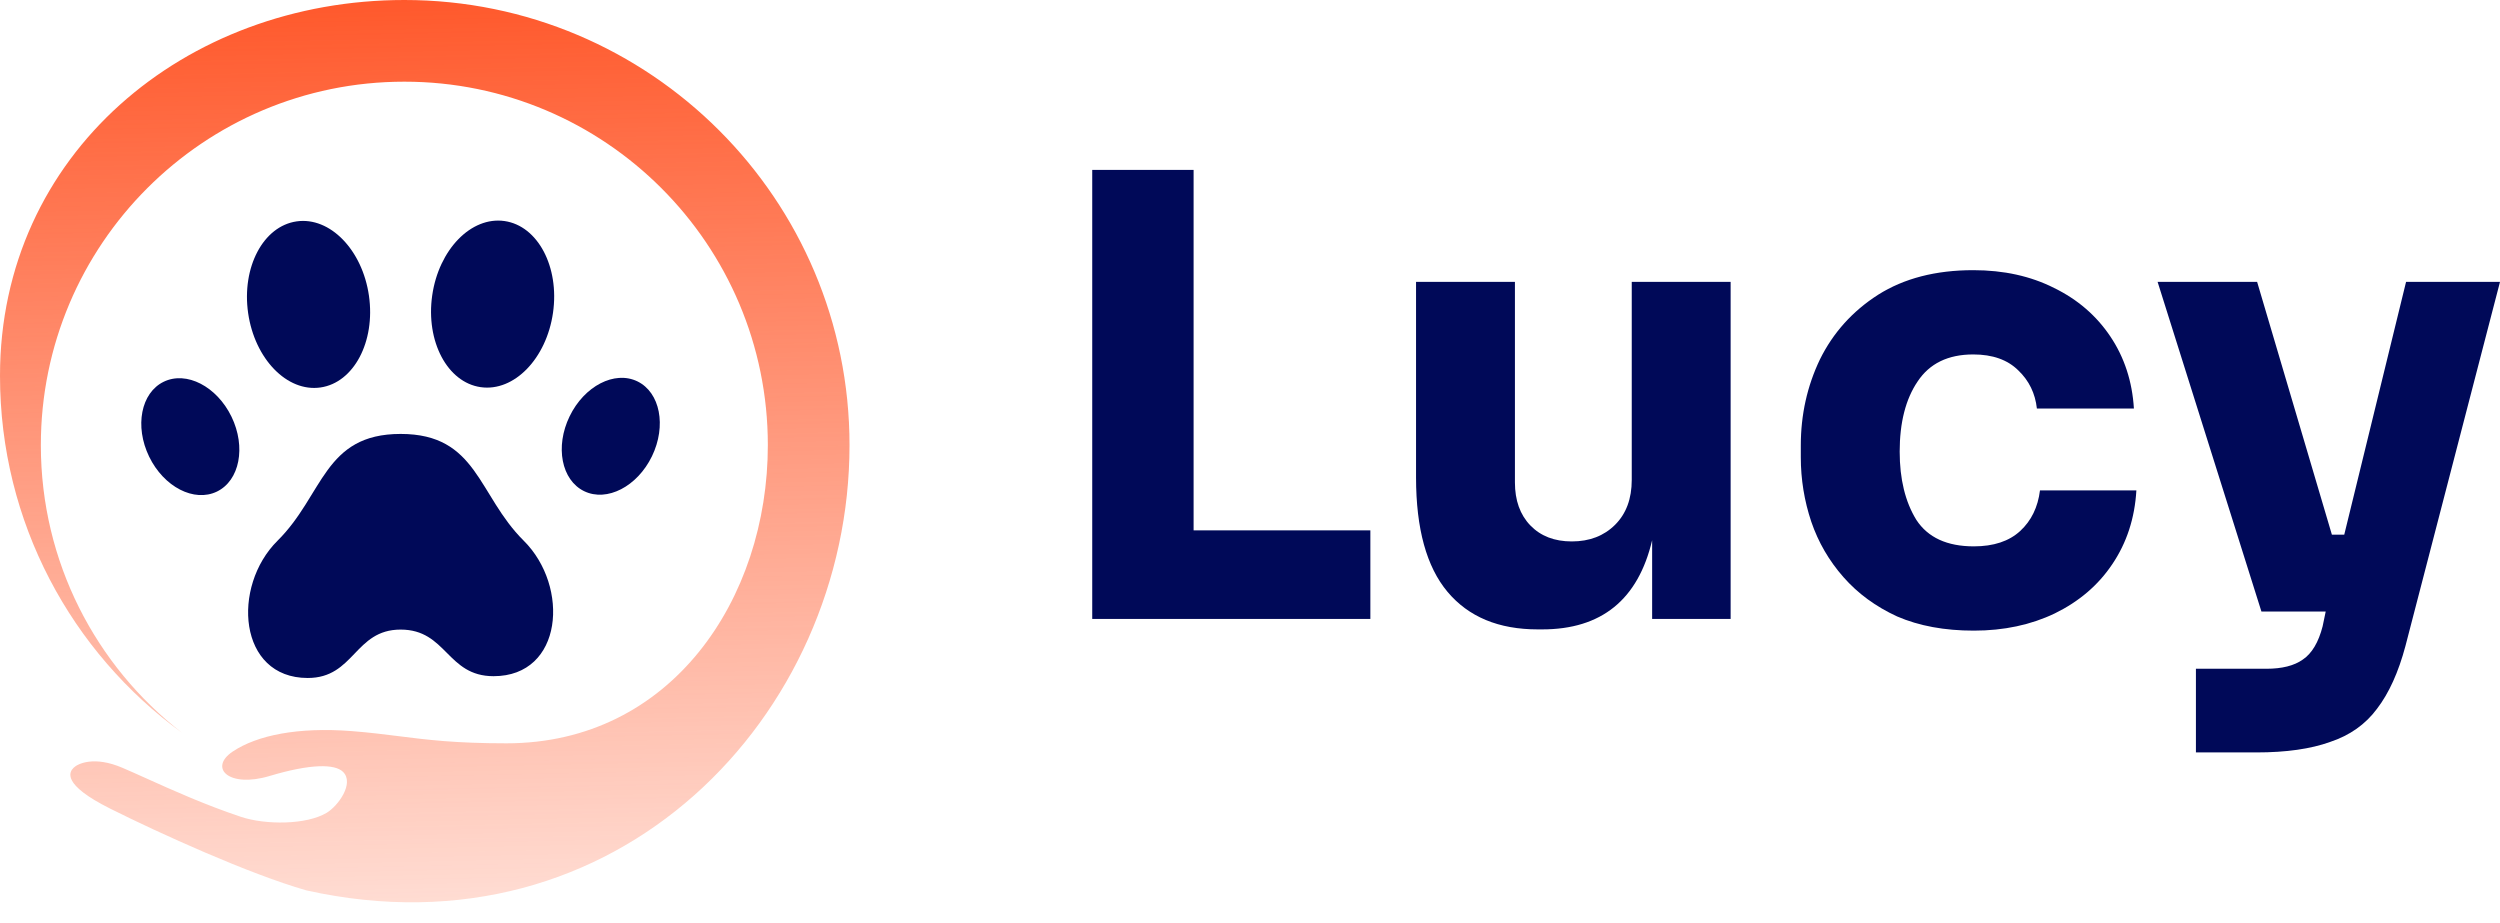
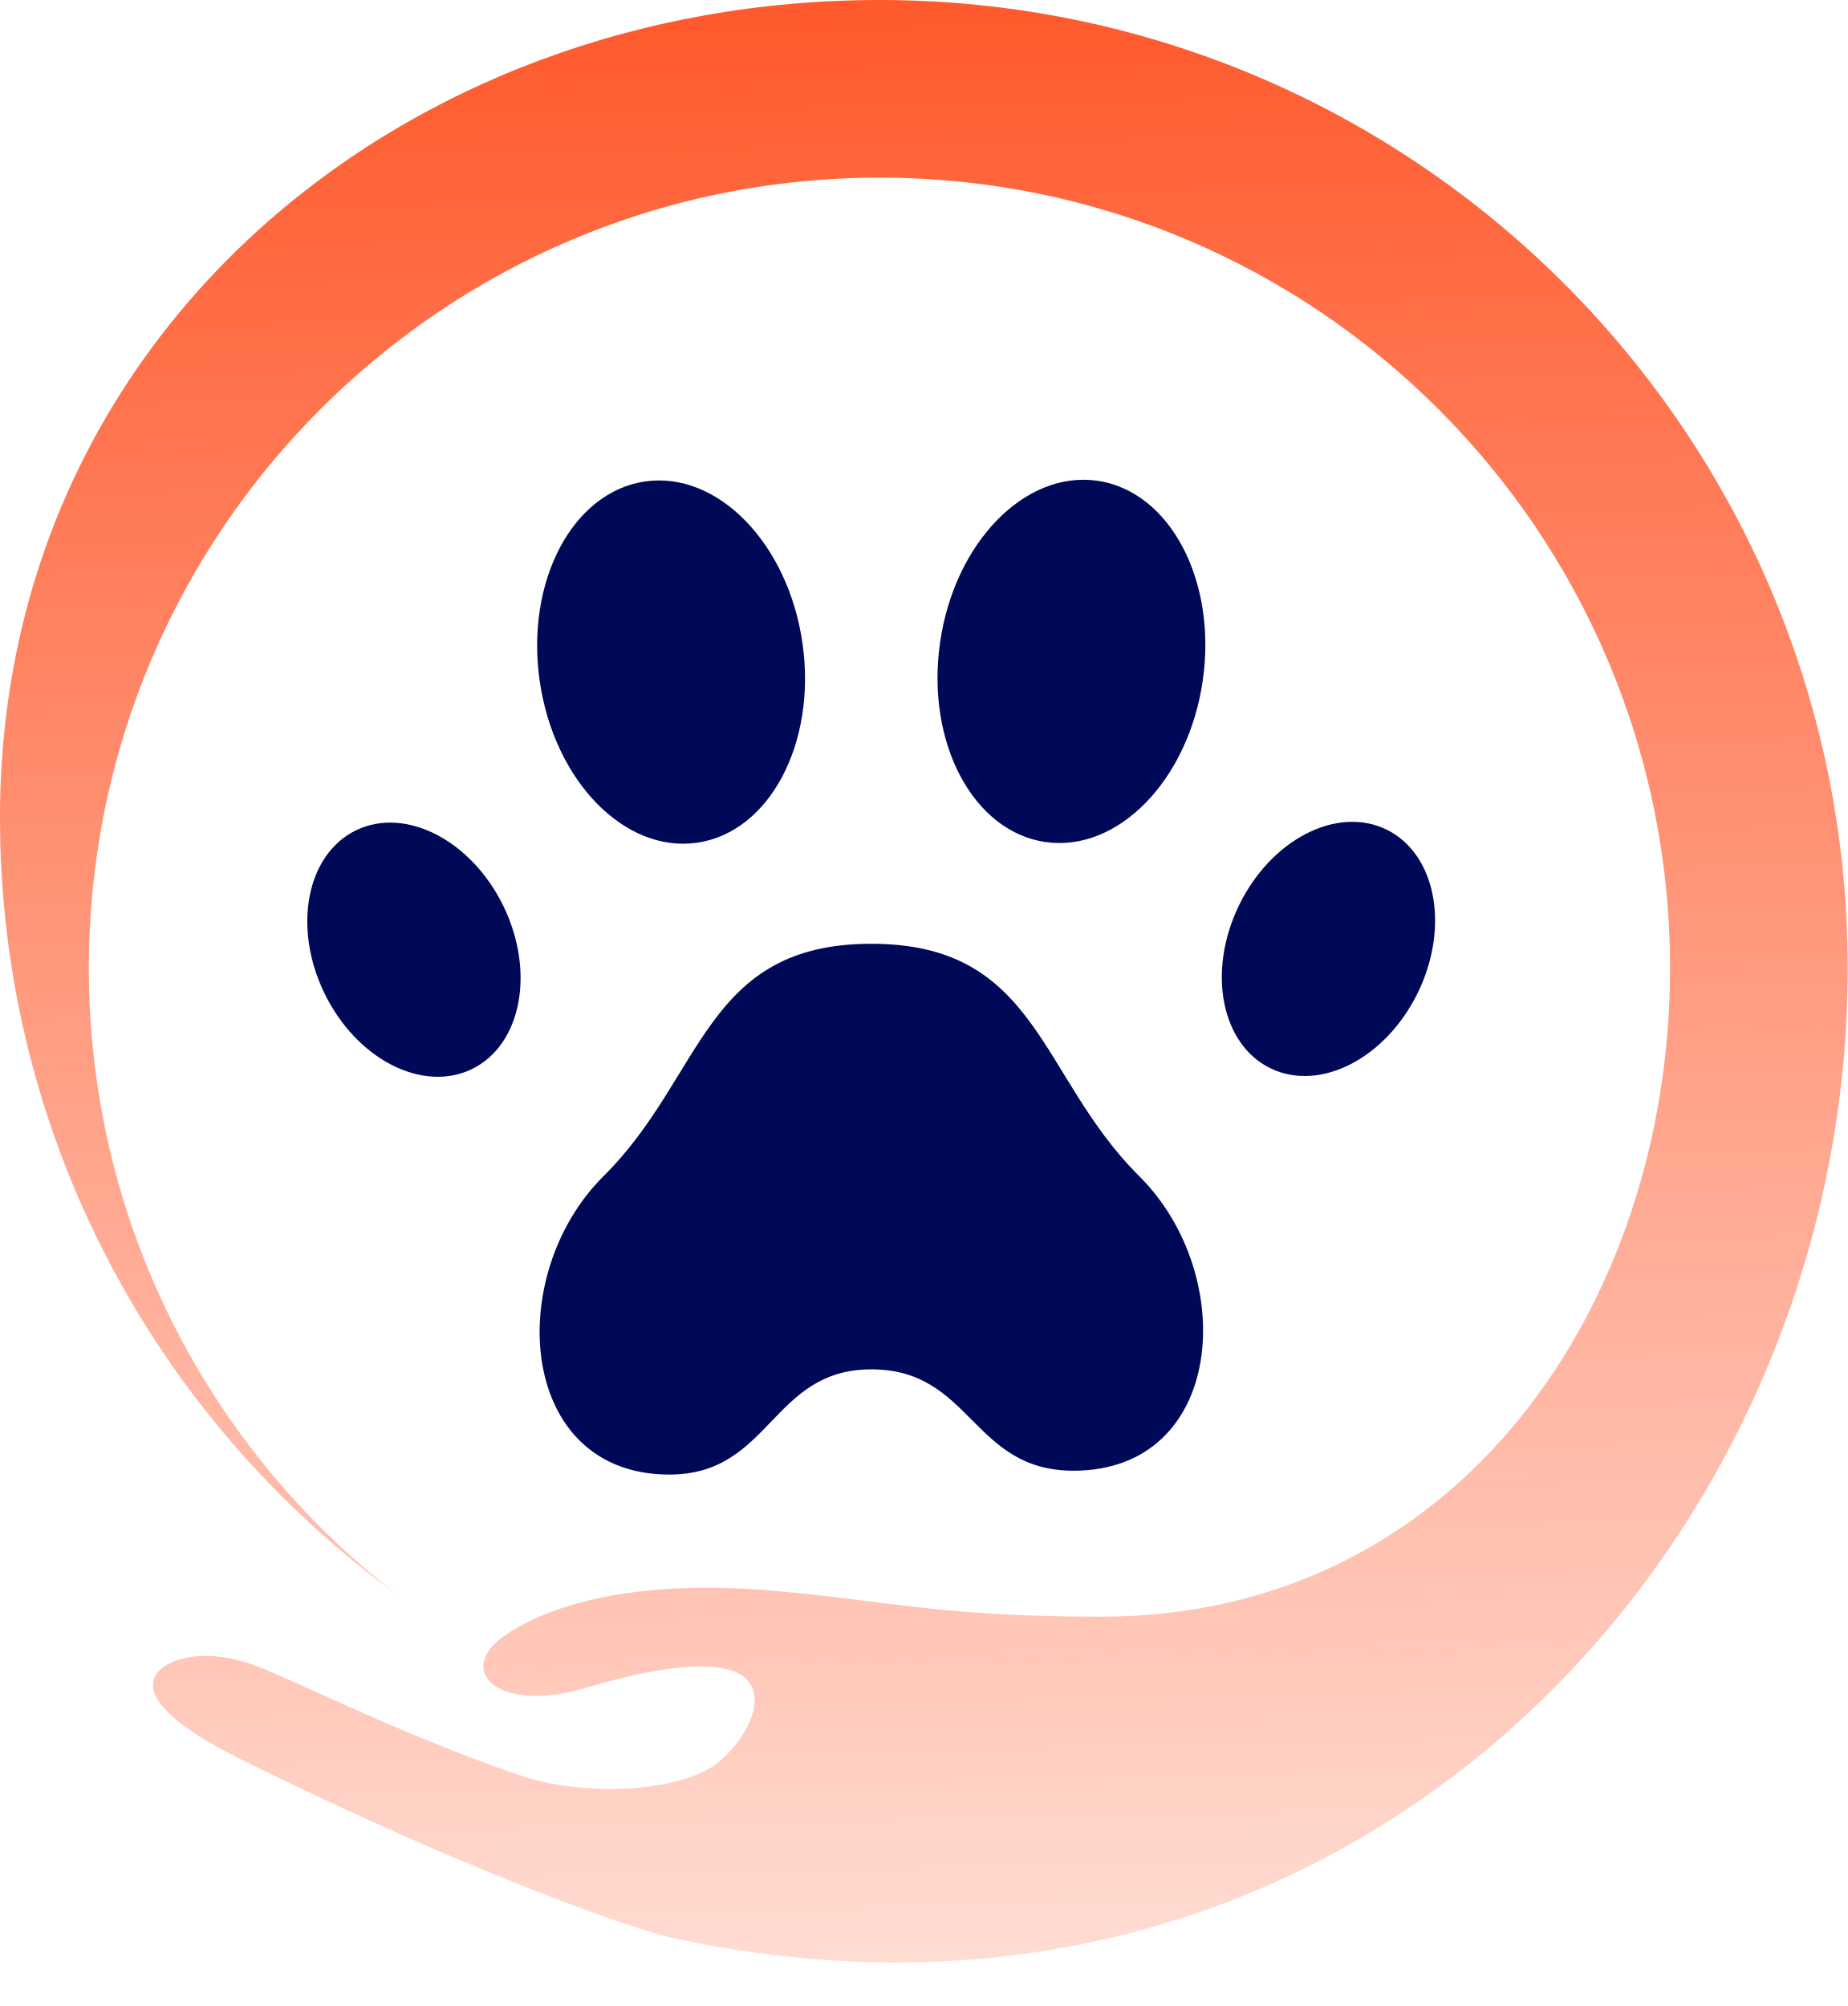
- <svg xmlns="http://www.w3.org/2000/svg" width="103" height="38" viewBox="0 0 103 38" fill="none">
-   <path d="M45 25.5V7H49.176V21.851H56.459V25.5H45Z" fill="#000958" />
-   <path d="M63.357 25.931C61.744 25.931 60.505 25.416 59.639 24.385C58.774 23.355 58.341 21.784 58.341 19.672V11.613H62.415V19.874C62.415 20.618 62.627 21.209 63.051 21.648C63.476 22.088 64.045 22.307 64.758 22.307C65.487 22.307 66.082 22.079 66.54 21.623C66.998 21.167 67.228 20.55 67.228 19.773V11.613H71.302V25.5H68.068V22.257C67.491 24.706 65.98 25.931 63.535 25.931H63.357Z" fill="#000958" />
-   <path d="M81.322 25.982C80.117 25.982 79.065 25.788 78.165 25.399C77.282 24.994 76.544 24.453 75.95 23.777C75.355 23.101 74.914 22.341 74.625 21.496C74.337 20.635 74.193 19.748 74.193 18.835V18.354C74.193 17.087 74.456 15.904 74.982 14.806C75.525 13.707 76.323 12.82 77.376 12.145C78.445 11.469 79.752 11.131 81.297 11.131C82.553 11.131 83.665 11.376 84.633 11.866C85.6 12.339 86.373 13.006 86.95 13.868C87.527 14.73 87.849 15.718 87.917 16.833H83.92C83.852 16.208 83.597 15.684 83.156 15.262C82.714 14.823 82.095 14.603 81.297 14.603C80.261 14.603 79.497 14.975 79.005 15.718C78.513 16.445 78.267 17.408 78.267 18.607C78.267 19.739 78.496 20.677 78.954 21.42C79.43 22.147 80.219 22.51 81.322 22.51C82.137 22.51 82.774 22.299 83.232 21.877C83.69 21.454 83.962 20.896 84.047 20.204H88.019C87.951 21.353 87.62 22.366 87.026 23.245C86.449 24.107 85.66 24.782 84.658 25.272C83.673 25.745 82.561 25.982 81.322 25.982Z" fill="#000958" />
-   <path d="M93.171 25.196L88.893 11.613H92.993L96.074 22.029H96.583L99.13 11.613H103L99.104 26.616C98.816 27.697 98.425 28.559 97.933 29.201C97.457 29.843 96.812 30.299 95.998 30.569C95.2 30.856 94.19 31 92.967 31H90.472V27.553H93.375C94.02 27.553 94.521 27.427 94.877 27.173C95.251 26.92 95.522 26.464 95.692 25.805L95.819 25.196H93.171Z" fill="#000958" />
-   <path d="M16.506 25.939C18.408 25.939 18.408 27.859 20.334 27.859C23.205 27.859 23.476 24.162 21.577 22.277C19.678 20.392 19.675 17.878 16.506 17.878C13.337 17.878 13.337 20.392 11.435 22.277C9.534 24.162 9.808 27.933 12.678 27.933C14.605 27.933 14.605 25.939 16.506 25.939Z" fill="#000958" />
-   <path d="M13.203 15.964C14.577 15.767 15.472 14.075 15.201 12.185C14.93 10.296 13.596 8.923 12.221 9.121C10.847 9.318 9.952 11.009 10.223 12.899C10.495 14.789 11.829 16.161 13.203 15.964Z" fill="#000958" />
+ <svg xmlns="http://www.w3.org/2000/svg" width="35" height="38" viewBox="0 0 35 38" fill="none">
+   <path d="M16.506 25.94C18.408 25.94 18.408 27.86 20.334 27.86C23.205 27.86 23.476 24.163 21.577 22.277C19.678 20.392 19.675 17.878 16.506 17.878C13.337 17.878 13.337 20.392 11.435 22.277C9.534 24.163 9.808 27.933 12.678 27.933C14.605 27.933 14.605 25.94 16.506 25.94Z" fill="#000958" />
+   <path d="M13.203 15.964C14.577 15.767 15.472 14.075 15.201 12.185C14.93 10.295 13.596 8.923 12.221 9.12C10.847 9.317 9.952 11.009 10.223 12.899C10.495 14.789 11.829 16.161 13.203 15.964Z" fill="#000958" />
  <path d="M22.784 12.886C23.055 10.996 22.16 9.304 20.786 9.107C19.412 8.91 18.078 10.282 17.807 12.172C17.536 14.062 18.43 15.754 19.805 15.951C21.179 16.148 22.513 14.776 22.784 12.886Z" fill="#000958" />
  <path d="M8.937 20.253C9.874 19.799 10.143 18.418 9.538 17.168C8.932 15.919 7.682 15.274 6.745 15.728C5.808 16.182 5.539 17.563 6.144 18.812C6.749 20.062 8 20.706 8.937 20.253Z" fill="#000958" />
-   <path d="M26.861 18.797C27.466 17.547 27.197 16.166 26.26 15.712C25.323 15.258 24.073 15.903 23.468 17.153C22.862 18.402 23.131 19.783 24.068 20.237C25.005 20.691 26.256 20.046 26.861 18.797Z" fill="#000958" />
-   <path d="M16.659 0C26.788 0 35 8.212 35 18.341C35 29.483 25.409 39.543 12.62 36.683C10.264 36.01 6.562 34.327 4.543 33.317C2.524 32.308 2.861 31.803 3.029 31.635C3.197 31.466 3.87 31.13 5.048 31.635C5.343 31.761 5.674 31.91 6.034 32.072C7.113 32.558 8.461 33.165 9.928 33.654C10.938 33.99 12.62 33.99 13.461 33.486C13.925 33.208 14.609 32.278 14.135 31.803C13.798 31.466 12.789 31.466 11.106 31.971C9.423 32.476 8.582 31.635 9.591 30.962C10.601 30.288 12.284 29.952 14.471 30.12C15.217 30.178 15.826 30.255 16.431 30.331C17.601 30.479 18.758 30.625 20.865 30.625C27.656 30.625 31.635 24.671 31.635 18.341C31.635 10.07 24.93 3.365 16.659 3.365C8.388 3.365 1.683 10.07 1.683 18.341C1.683 23.159 3.958 27.446 7.493 30.186C2.952 26.882 0 21.526 0 15.481C0 6.352 7.619 0 16.659 0Z" fill="url(#paint0_linear_11_1219)" />
+   <path d="M26.861 18.797C27.466 17.548 27.197 16.167 26.26 15.713C25.323 15.259 24.073 15.904 23.468 17.153C22.862 18.403 23.131 19.784 24.068 20.238C25.005 20.692 26.256 20.047 26.861 18.797Z" fill="#000958" />
+   <path d="M16.659 0C26.788 0 35 8.212 35 18.341C35 29.483 25.409 39.543 12.62 36.683C10.264 36.01 6.562 34.327 4.543 33.317C2.524 32.308 2.861 31.803 3.029 31.635C3.197 31.466 3.87 31.13 5.048 31.635C5.343 31.761 5.674 31.91 6.034 32.072C7.113 32.558 8.461 33.165 9.928 33.654C10.938 33.99 12.62 33.99 13.461 33.486C13.925 33.208 14.609 32.278 14.135 31.803C13.798 31.466 12.789 31.466 11.106 31.971C9.423 32.476 8.582 31.635 9.591 30.962C10.601 30.288 12.284 29.952 14.471 30.12C15.217 30.178 15.826 30.255 16.431 30.331C17.601 30.479 18.758 30.625 20.865 30.625C27.656 30.625 31.635 24.671 31.635 18.341C31.635 10.07 24.93 3.365 16.659 3.365C8.388 3.365 1.683 10.07 1.683 18.341C1.683 23.159 3.958 27.446 7.493 30.186C2.952 26.882 0 21.526 0 15.481C0 6.352 7.619 0 16.659 0Z" fill="url(#paint0_linear_11_721)" />
  <defs>
-     <linearGradient id="paint0_linear_11_1219" x1="17.5" y1="0" x2="18.5" y2="47" gradientUnits="userSpaceOnUse">
+     <linearGradient id="paint0_linear_11_721" x1="17.5" y1="0" x2="18.5" y2="47" gradientUnits="userSpaceOnUse">
      <stop stop-color="#FF592C" />
      <stop offset="1" stop-color="#FF592C" stop-opacity="0" />
    </linearGradient>
  </defs>
</svg>
